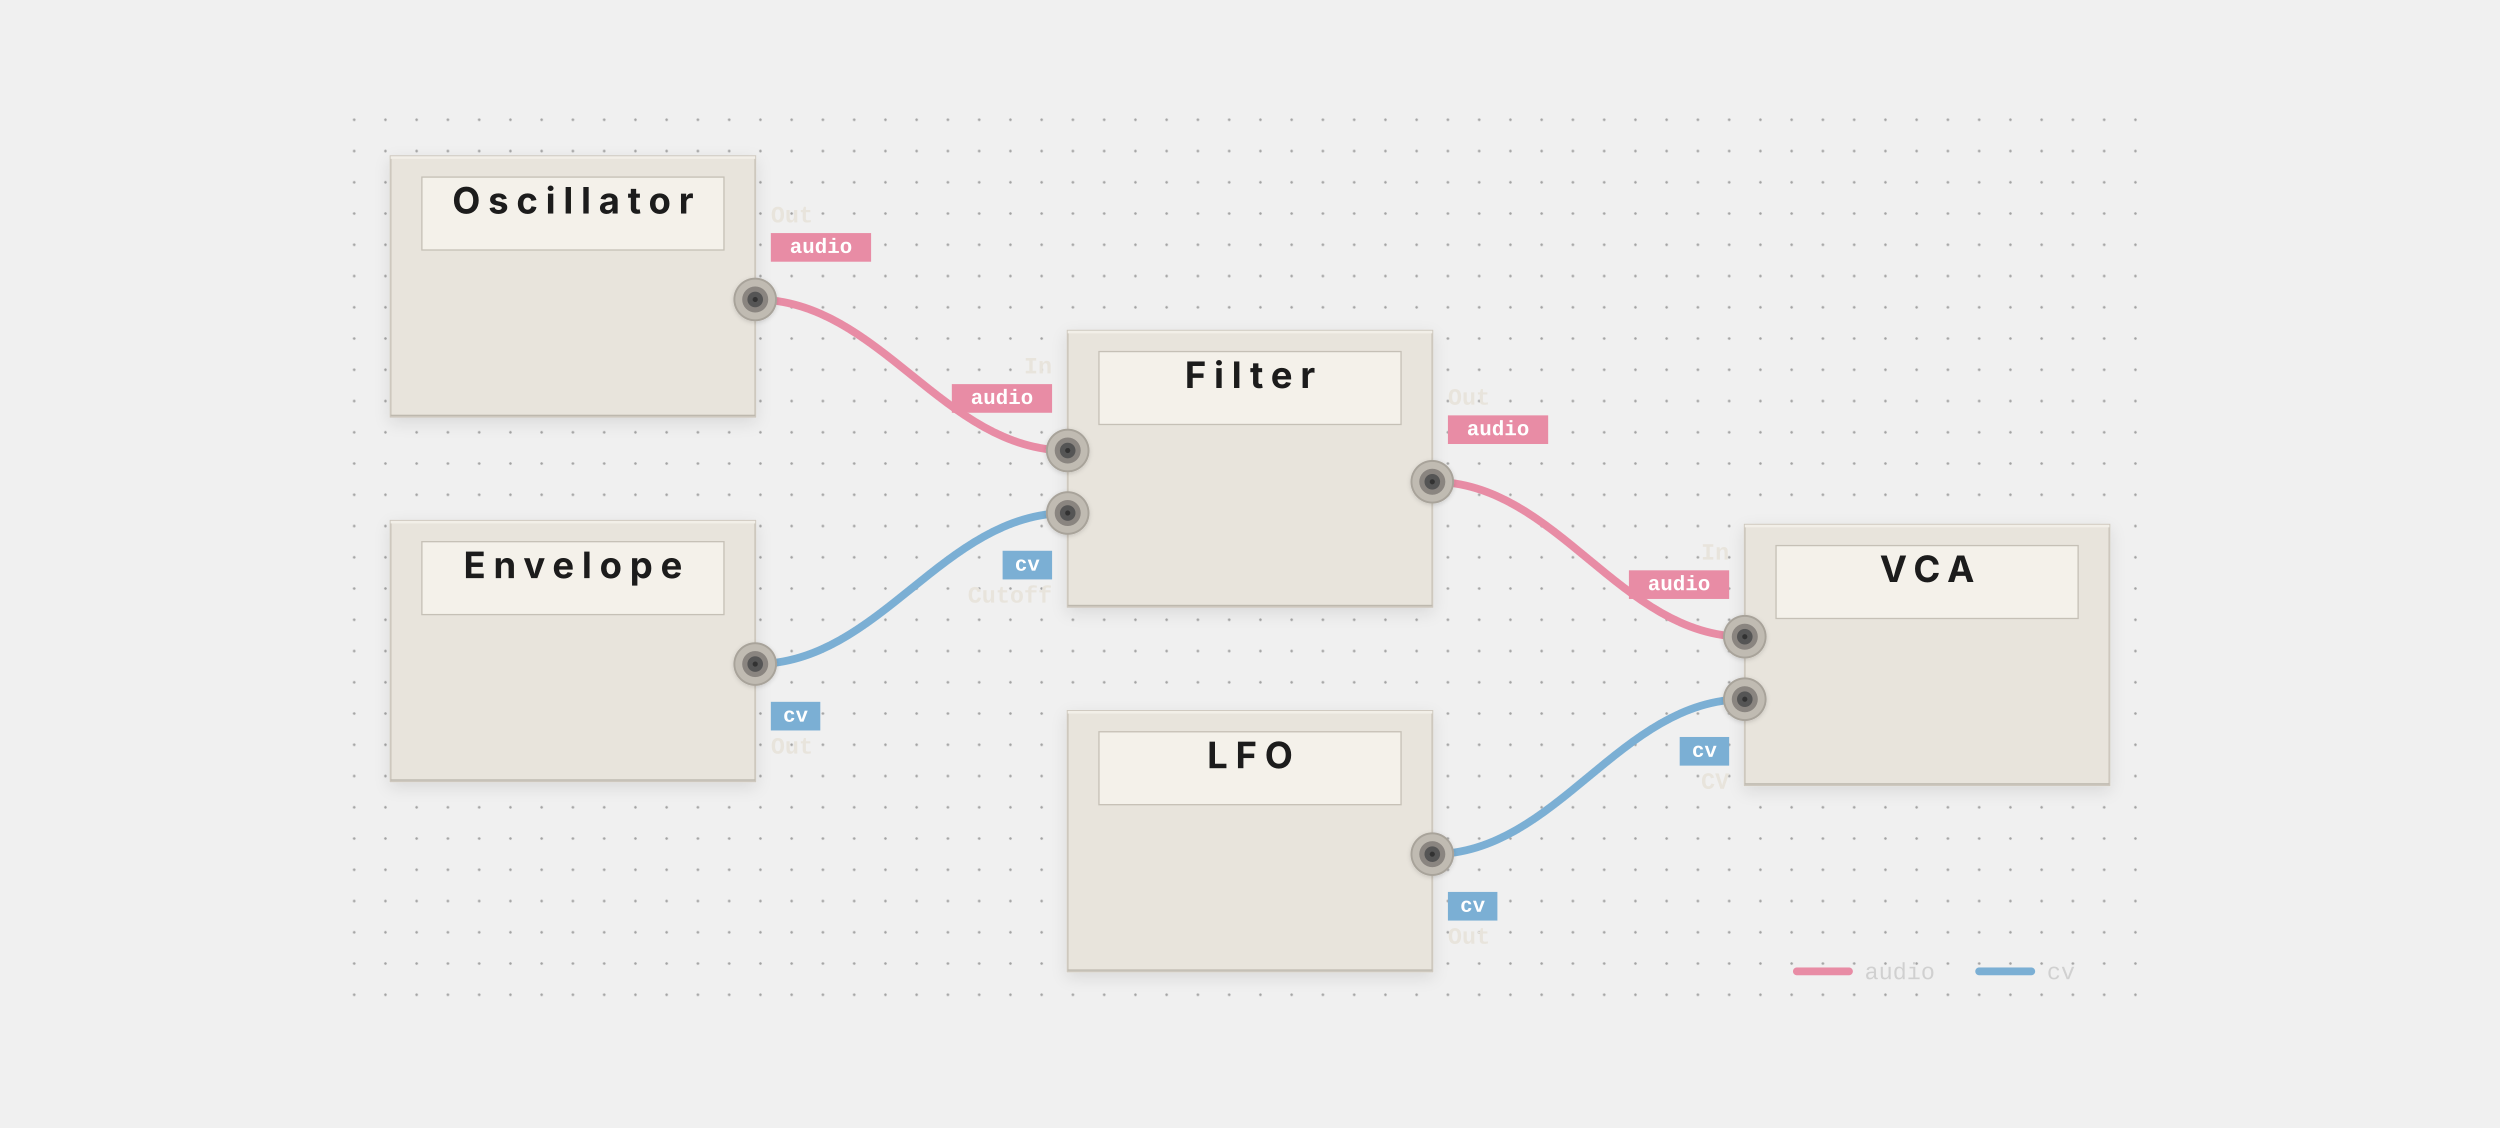
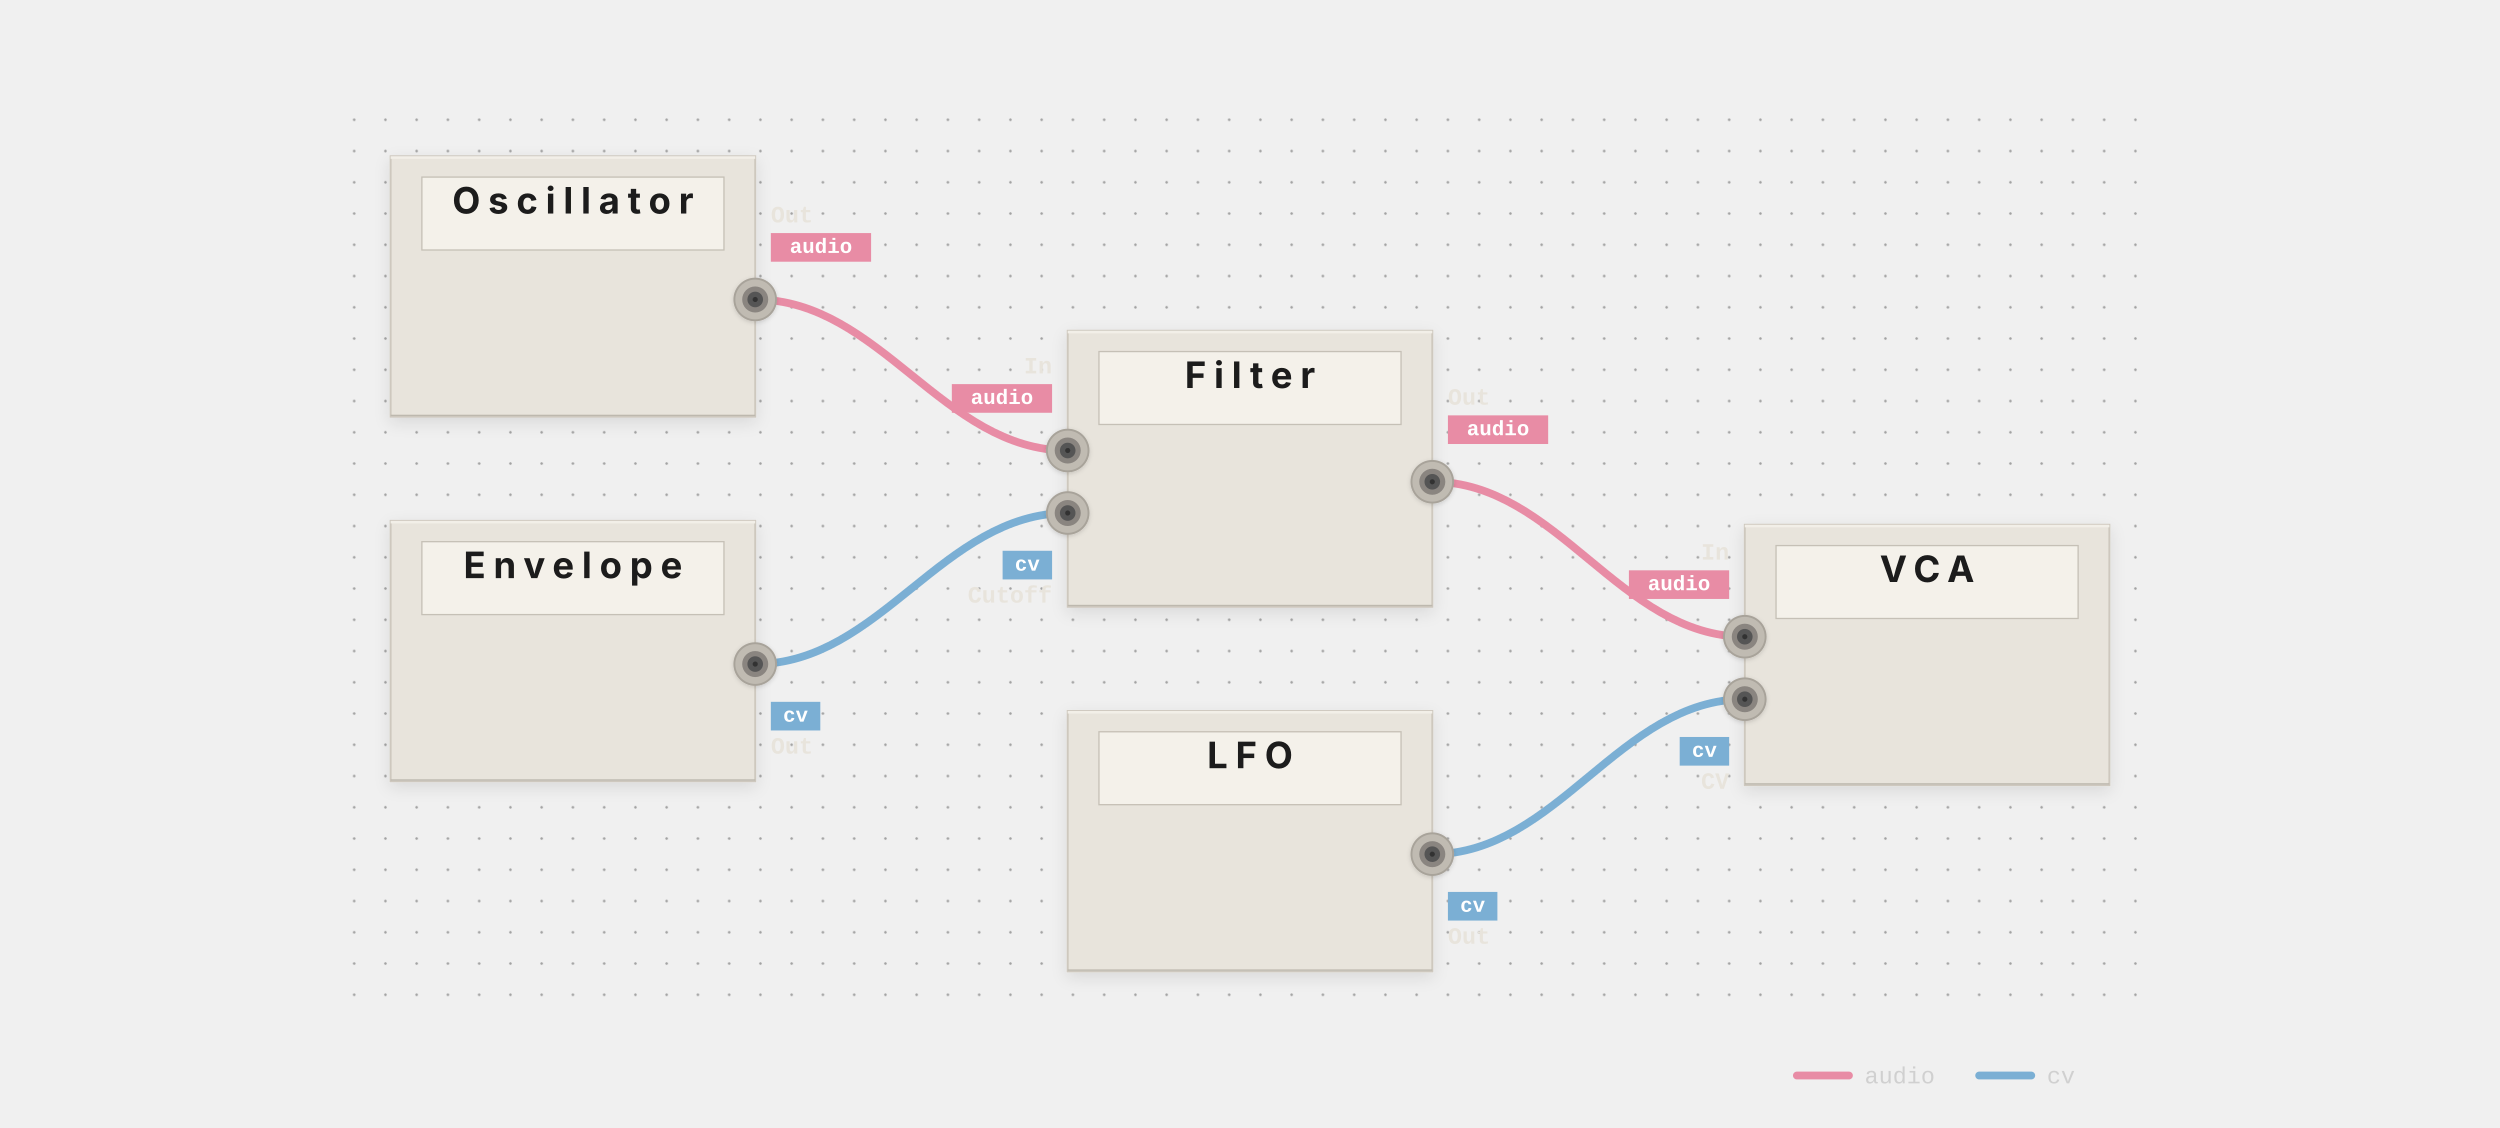
- <svg xmlns="http://www.w3.org/2000/svg" viewBox="-130 -40 960 433" width="100%" data-pf-min-width="960" role="img" aria-labelledby="pf-e8bcdb-title pf-e8bcdb-desc">
+ <svg xmlns="http://www.w3.org/2000/svg" viewBox="-130 -40 960 433" width="100%" data-pf-min-width="960" role="img" aria-labelledby="pf-3cd0b2-title pf-3cd0b2-desc">
  <style>@media print { .pf-panel, .pf-jack { filter: none; } }</style>
  <defs>
-     <filter id="pf-e8bcdb-panel-shadow" x="-20%" y="-20%" width="140%" height="140%">
+     <filter id="pf-3cd0b2-panel-shadow" x="-20%" y="-20%" width="140%" height="140%">
      <feDropShadow dx="0" dy="2" stdDeviation="3" flood-opacity="0.1" />
    </filter>
-     <filter id="pf-e8bcdb-jack-shadow" x="-20%" y="-20%" width="140%" height="140%">
+     <filter id="pf-3cd0b2-jack-shadow" x="-20%" y="-20%" width="140%" height="140%">
      <feDropShadow dx="0" dy="0.5" stdDeviation="0.8" flood-opacity="0.15" />
    </filter>
-     <pattern id="pf-e8bcdb-dots" width="12" height="12" patternUnits="userSpaceOnUse">
+     <pattern id="pf-3cd0b2-dots" width="12" height="12" patternUnits="userSpaceOnUse">
      <circle cx="6" cy="6" r="0.5" fill="#555555" opacity="0.5" />
    </pattern>
  </defs>
  <g class="pf-layer-bg">
-     <rect width="700" height="353" fill="url(#pf-e8bcdb-dots)" />
+     <rect width="700" height="353" fill="url(#pf-3cd0b2-dots)" />
  </g>
  <g class="pf-layer-cables">
    <path d="M 160 75 C 208 75, 232 133, 280 133" stroke="#e88ca5" stroke-width="3" fill="none" stroke-linecap="round" stroke-linejoin="round" data-connection="conn-0" data-signal="audio" />
    <path d="M 160 215 C 208 215, 232 157, 280 157" stroke="#7bafd4" stroke-width="3" fill="none" stroke-linecap="round" stroke-linejoin="round" data-connection="conn-1" data-signal="cv" />
    <path d="M 420 145 C 468 145, 492 204.5, 540 204.5" stroke="#e88ca5" stroke-width="3" fill="none" stroke-linecap="round" stroke-linejoin="round" data-connection="conn-2" data-signal="audio" />
    <path d="M 420 288 C 468 288, 492 228.5, 540 228.5" stroke="#7bafd4" stroke-width="3" fill="none" stroke-linecap="round" stroke-linejoin="round" data-connection="conn-3" data-signal="cv" />
    <circle cx="160" cy="75" r="3.5" fill="#d47a93" />
    <circle cx="280" cy="133" r="3.5" fill="#d47a93" />
    <circle cx="160" cy="215" r="3.5" fill="#6a9ec3" />
    <circle cx="280" cy="157" r="3.5" fill="#6a9ec3" />
    <circle cx="420" cy="145" r="3.5" fill="#d47a93" />
    <circle cx="540" cy="204.5" r="3.5" fill="#d47a93" />
    <circle cx="420" cy="288" r="3.5" fill="#6a9ec3" />
    <circle cx="540" cy="228.5" r="3.5" fill="#6a9ec3" />
  </g>
  <g class="pf-layer-panels">
-     <g data-module="Oscillator" filter="url(#pf-e8bcdb-panel-shadow)">
+     <g data-module="Oscillator" filter="url(#pf-3cd0b2-panel-shadow)">
      <rect x="20" y="20" width="140" height="100" fill="#e8e4dc" stroke="#cec8be" stroke-width="0.75" rx="0" />
      <line x1="20" y1="20.5" x2="160" y2="20.5" stroke="#f2efe8" stroke-width="1" />
      <line x1="20" y1="119.5" x2="160" y2="119.5" stroke="#bdb8ae" stroke-width="0.5" />
      <rect x="32" y="28" width="116" height="28" fill="#f4f1ea" stroke="#c5c0b6" stroke-width="0.5" />
      <text x="90" y="42" text-anchor="middle" font-family="system-ui, -apple-system, BlinkMacSystemFont, 'Segoe UI', sans-serif" font-size="14" font-weight="700" fill="#1a1a1a" letter-spacing="3">Oscillator</text>
    </g>
-     <g data-module="Filter" filter="url(#pf-e8bcdb-panel-shadow)">
+     <g data-module="Filter" filter="url(#pf-3cd0b2-panel-shadow)">
      <rect x="280" y="87" width="140" height="106" fill="#e8e4dc" stroke="#cec8be" stroke-width="0.75" rx="0" />
      <line x1="280" y1="87.5" x2="420" y2="87.5" stroke="#f2efe8" stroke-width="1" />
      <line x1="280" y1="192.5" x2="420" y2="192.5" stroke="#bdb8ae" stroke-width="0.5" />
      <rect x="292" y="95" width="116" height="28" fill="#f4f1ea" stroke="#c5c0b6" stroke-width="0.5" />
      <text x="350" y="109" text-anchor="middle" font-family="system-ui, -apple-system, BlinkMacSystemFont, 'Segoe UI', sans-serif" font-size="14" font-weight="700" fill="#1a1a1a" letter-spacing="3">Filter</text>
    </g>
-     <g data-module="Envelope" filter="url(#pf-e8bcdb-panel-shadow)">
+     <g data-module="Envelope" filter="url(#pf-3cd0b2-panel-shadow)">
      <rect x="20" y="160" width="140" height="100" fill="#e8e4dc" stroke="#cec8be" stroke-width="0.75" rx="0" />
      <line x1="20" y1="160.5" x2="160" y2="160.5" stroke="#f2efe8" stroke-width="1" />
      <line x1="20" y1="259.5" x2="160" y2="259.5" stroke="#bdb8ae" stroke-width="0.5" />
      <rect x="32" y="168" width="116" height="28" fill="#f4f1ea" stroke="#c5c0b6" stroke-width="0.5" />
      <text x="90" y="182" text-anchor="middle" font-family="system-ui, -apple-system, BlinkMacSystemFont, 'Segoe UI', sans-serif" font-size="14" font-weight="700" fill="#1a1a1a" letter-spacing="3">Envelope</text>
    </g>
-     <g data-module="VCA" filter="url(#pf-e8bcdb-panel-shadow)">
+     <g data-module="VCA" filter="url(#pf-3cd0b2-panel-shadow)">
      <rect x="540" y="161.5" width="140" height="100" fill="#e8e4dc" stroke="#cec8be" stroke-width="0.75" rx="0" />
      <line x1="540" y1="162" x2="680" y2="162" stroke="#f2efe8" stroke-width="1" />
      <line x1="540" y1="261" x2="680" y2="261" stroke="#bdb8ae" stroke-width="0.5" />
      <rect x="552" y="169.5" width="116" height="28" fill="#f4f1ea" stroke="#c5c0b6" stroke-width="0.5" />
      <text x="610" y="183.5" text-anchor="middle" font-family="system-ui, -apple-system, BlinkMacSystemFont, 'Segoe UI', sans-serif" font-size="14" font-weight="700" fill="#1a1a1a" letter-spacing="3">VCA</text>
    </g>
-     <g data-module="LFO" filter="url(#pf-e8bcdb-panel-shadow)">
+     <g data-module="LFO" filter="url(#pf-3cd0b2-panel-shadow)">
      <rect x="280" y="233" width="140" height="100" fill="#e8e4dc" stroke="#cec8be" stroke-width="0.75" rx="0" />
      <line x1="280" y1="233.5" x2="420" y2="233.5" stroke="#f2efe8" stroke-width="1" />
      <line x1="280" y1="332.5" x2="420" y2="332.5" stroke="#bdb8ae" stroke-width="0.5" />
      <rect x="292" y="241" width="116" height="28" fill="#f4f1ea" stroke="#c5c0b6" stroke-width="0.5" />
      <text x="350" y="255" text-anchor="middle" font-family="system-ui, -apple-system, BlinkMacSystemFont, 'Segoe UI', sans-serif" font-size="14" font-weight="700" fill="#1a1a1a" letter-spacing="3">LFO</text>
    </g>
  </g>
  <g class="pf-layer-params" />
  <g class="pf-layer-jacks">
-     <g data-port="oscillator.out" filter="url(#pf-e8bcdb-jack-shadow)">
+     <g data-port="oscillator.out" filter="url(#pf-3cd0b2-jack-shadow)">
      <circle cx="160" cy="75" r="8" fill="#c0bbb2" stroke="#a8a39a" stroke-width="0.75" />
      <circle cx="160" cy="75" r="5" fill="#8a8580" />
      <circle cx="160" cy="75" r="3" fill="#555555" />
      <circle cx="160" cy="75" r="1" fill="#333333" />
    </g>
-     <g data-port="filter.in" filter="url(#pf-e8bcdb-jack-shadow)">
+     <g data-port="filter.in" filter="url(#pf-3cd0b2-jack-shadow)">
      <circle cx="280" cy="133" r="8" fill="#c0bbb2" stroke="#a8a39a" stroke-width="0.75" />
      <circle cx="280" cy="133" r="5" fill="#8a8580" />
      <circle cx="280" cy="133" r="3" fill="#555555" />
      <circle cx="280" cy="133" r="1" fill="#333333" />
    </g>
-     <g data-port="filter.cutoff" filter="url(#pf-e8bcdb-jack-shadow)">
+     <g data-port="filter.cutoff" filter="url(#pf-3cd0b2-jack-shadow)">
      <circle cx="280" cy="157" r="8" fill="#c0bbb2" stroke="#a8a39a" stroke-width="0.75" />
      <circle cx="280" cy="157" r="5" fill="#8a8580" />
      <circle cx="280" cy="157" r="3" fill="#555555" />
      <circle cx="280" cy="157" r="1" fill="#333333" />
    </g>
-     <g data-port="filter.out" filter="url(#pf-e8bcdb-jack-shadow)">
+     <g data-port="filter.out" filter="url(#pf-3cd0b2-jack-shadow)">
      <circle cx="420" cy="145" r="8" fill="#c0bbb2" stroke="#a8a39a" stroke-width="0.75" />
      <circle cx="420" cy="145" r="5" fill="#8a8580" />
      <circle cx="420" cy="145" r="3" fill="#555555" />
      <circle cx="420" cy="145" r="1" fill="#333333" />
    </g>
-     <g data-port="envelope.out" filter="url(#pf-e8bcdb-jack-shadow)">
+     <g data-port="envelope.out" filter="url(#pf-3cd0b2-jack-shadow)">
      <circle cx="160" cy="215" r="8" fill="#c0bbb2" stroke="#a8a39a" stroke-width="0.75" />
      <circle cx="160" cy="215" r="5" fill="#8a8580" />
      <circle cx="160" cy="215" r="3" fill="#555555" />
      <circle cx="160" cy="215" r="1" fill="#333333" />
    </g>
-     <g data-port="vca.in" filter="url(#pf-e8bcdb-jack-shadow)">
+     <g data-port="vca.in" filter="url(#pf-3cd0b2-jack-shadow)">
      <circle cx="540" cy="204.5" r="8" fill="#c0bbb2" stroke="#a8a39a" stroke-width="0.75" />
      <circle cx="540" cy="204.5" r="5" fill="#8a8580" />
      <circle cx="540" cy="204.5" r="3" fill="#555555" />
      <circle cx="540" cy="204.5" r="1" fill="#333333" />
    </g>
-     <g data-port="vca.cv" filter="url(#pf-e8bcdb-jack-shadow)">
+     <g data-port="vca.cv" filter="url(#pf-3cd0b2-jack-shadow)">
      <circle cx="540" cy="228.5" r="8" fill="#c0bbb2" stroke="#a8a39a" stroke-width="0.75" />
      <circle cx="540" cy="228.5" r="5" fill="#8a8580" />
      <circle cx="540" cy="228.5" r="3" fill="#555555" />
      <circle cx="540" cy="228.5" r="1" fill="#333333" />
    </g>
-     <g data-port="lfo.out" filter="url(#pf-e8bcdb-jack-shadow)">
+     <g data-port="lfo.out" filter="url(#pf-3cd0b2-jack-shadow)">
      <circle cx="420" cy="288" r="8" fill="#c0bbb2" stroke="#a8a39a" stroke-width="0.75" />
      <circle cx="420" cy="288" r="5" fill="#8a8580" />
      <circle cx="420" cy="288" r="3" fill="#555555" />
      <circle cx="420" cy="288" r="1" fill="#333333" />
    </g>
  </g>
  <g class="pf-layer-labels">
    <text x="166" y="43" font-family="'SF Mono', 'Fira Code', Consolas, 'Courier New', monospace" font-size="9" fill="#e8e4dc" font-weight="600" text-anchor="start" dominant-baseline="central">Out</text>
    <rect class="pf-port-pill" x="166" y="49.5" width="38.5" height="11" rx="0" fill="#e88ca5" data-signal="audio" />
    <text class="pf-port-pill-text" x="185.25" y="55" text-anchor="middle" dominant-baseline="central" font-family="'SF Mono', 'Fira Code', Consolas, 'Courier New', monospace" font-size="8" fill="#ffffff" font-weight="600">audio</text>
    <text x="274" y="101" font-family="'SF Mono', 'Fira Code', Consolas, 'Courier New', monospace" font-size="9" fill="#e8e4dc" font-weight="600" text-anchor="end" dominant-baseline="central">In</text>
    <rect class="pf-port-pill" x="235.5" y="107.5" width="38.5" height="11" rx="0" fill="#e88ca5" data-signal="audio" />
    <text class="pf-port-pill-text" x="254.75" y="113" text-anchor="middle" dominant-baseline="central" font-family="'SF Mono', 'Fira Code', Consolas, 'Courier New', monospace" font-size="8" fill="#ffffff" font-weight="600">audio</text>
    <text x="274" y="189" font-family="'SF Mono', 'Fira Code', Consolas, 'Courier New', monospace" font-size="9" fill="#e8e4dc" font-weight="600" text-anchor="end" dominant-baseline="central">Cutoff</text>
    <rect class="pf-port-pill" x="255" y="171.5" width="19" height="11" rx="0" fill="#7bafd4" data-signal="cv" />
    <text class="pf-port-pill-text" x="264.5" y="177" text-anchor="middle" dominant-baseline="central" font-family="'SF Mono', 'Fira Code', Consolas, 'Courier New', monospace" font-size="8" fill="#ffffff" font-weight="600">cv</text>
    <text x="426" y="113" font-family="'SF Mono', 'Fira Code', Consolas, 'Courier New', monospace" font-size="9" fill="#e8e4dc" font-weight="600" text-anchor="start" dominant-baseline="central">Out</text>
    <rect class="pf-port-pill" x="426" y="119.5" width="38.5" height="11" rx="0" fill="#e88ca5" data-signal="audio" />
    <text class="pf-port-pill-text" x="445.25" y="125" text-anchor="middle" dominant-baseline="central" font-family="'SF Mono', 'Fira Code', Consolas, 'Courier New', monospace" font-size="8" fill="#ffffff" font-weight="600">audio</text>
    <text x="166" y="247" font-family="'SF Mono', 'Fira Code', Consolas, 'Courier New', monospace" font-size="9" fill="#e8e4dc" font-weight="600" text-anchor="start" dominant-baseline="central">Out</text>
    <rect class="pf-port-pill" x="166" y="229.5" width="19" height="11" rx="0" fill="#7bafd4" data-signal="cv" />
    <text class="pf-port-pill-text" x="175.5" y="235" text-anchor="middle" dominant-baseline="central" font-family="'SF Mono', 'Fira Code', Consolas, 'Courier New', monospace" font-size="8" fill="#ffffff" font-weight="600">cv</text>
    <text x="534" y="172.5" font-family="'SF Mono', 'Fira Code', Consolas, 'Courier New', monospace" font-size="9" fill="#e8e4dc" font-weight="600" text-anchor="end" dominant-baseline="central">In</text>
    <rect class="pf-port-pill" x="495.5" y="179" width="38.5" height="11" rx="0" fill="#e88ca5" data-signal="audio" />
    <text class="pf-port-pill-text" x="514.75" y="184.5" text-anchor="middle" dominant-baseline="central" font-family="'SF Mono', 'Fira Code', Consolas, 'Courier New', monospace" font-size="8" fill="#ffffff" font-weight="600">audio</text>
    <text x="534" y="260.5" font-family="'SF Mono', 'Fira Code', Consolas, 'Courier New', monospace" font-size="9" fill="#e8e4dc" font-weight="600" text-anchor="end" dominant-baseline="central">CV</text>
    <rect class="pf-port-pill" x="515" y="243" width="19" height="11" rx="0" fill="#7bafd4" data-signal="cv" />
    <text class="pf-port-pill-text" x="524.5" y="248.5" text-anchor="middle" dominant-baseline="central" font-family="'SF Mono', 'Fira Code', Consolas, 'Courier New', monospace" font-size="8" fill="#ffffff" font-weight="600">cv</text>
    <text x="426" y="320" font-family="'SF Mono', 'Fira Code', Consolas, 'Courier New', monospace" font-size="9" fill="#e8e4dc" font-weight="600" text-anchor="start" dominant-baseline="central">Out</text>
    <rect class="pf-port-pill" x="426" y="302.5" width="19" height="11" rx="0" fill="#7bafd4" data-signal="cv" />
    <text class="pf-port-pill-text" x="435.5" y="308" text-anchor="middle" dominant-baseline="central" font-family="'SF Mono', 'Fira Code', Consolas, 'Courier New', monospace" font-size="8" fill="#ffffff" font-weight="600">cv</text>
  </g>
  <g class="pf-layer-annotations" />
  <g class="pf-layer-legend">
-     <g transform="translate(560, 333)">
+     <g transform="translate(560, 373)">
      <line x1="0" y1="0" x2="20" y2="0" stroke="#e88ca5" stroke-width="3" stroke-linecap="round" />
      <text x="26" y="3" font-family="'SF Mono', 'Fira Code', Consolas, 'Courier New', monospace" font-size="9" fill="#d0d0d0">audio</text>
    </g>
-     <g transform="translate(630, 333)">
+     <g transform="translate(630, 373)">
      <line x1="0" y1="0" x2="20" y2="0" stroke="#7bafd4" stroke-width="3" stroke-linecap="round" />
      <text x="26" y="3" font-family="'SF Mono', 'Fira Code', Consolas, 'Courier New', monospace" font-size="9" fill="#d0d0d0">cv</text>
    </g>
  </g>
</svg>
